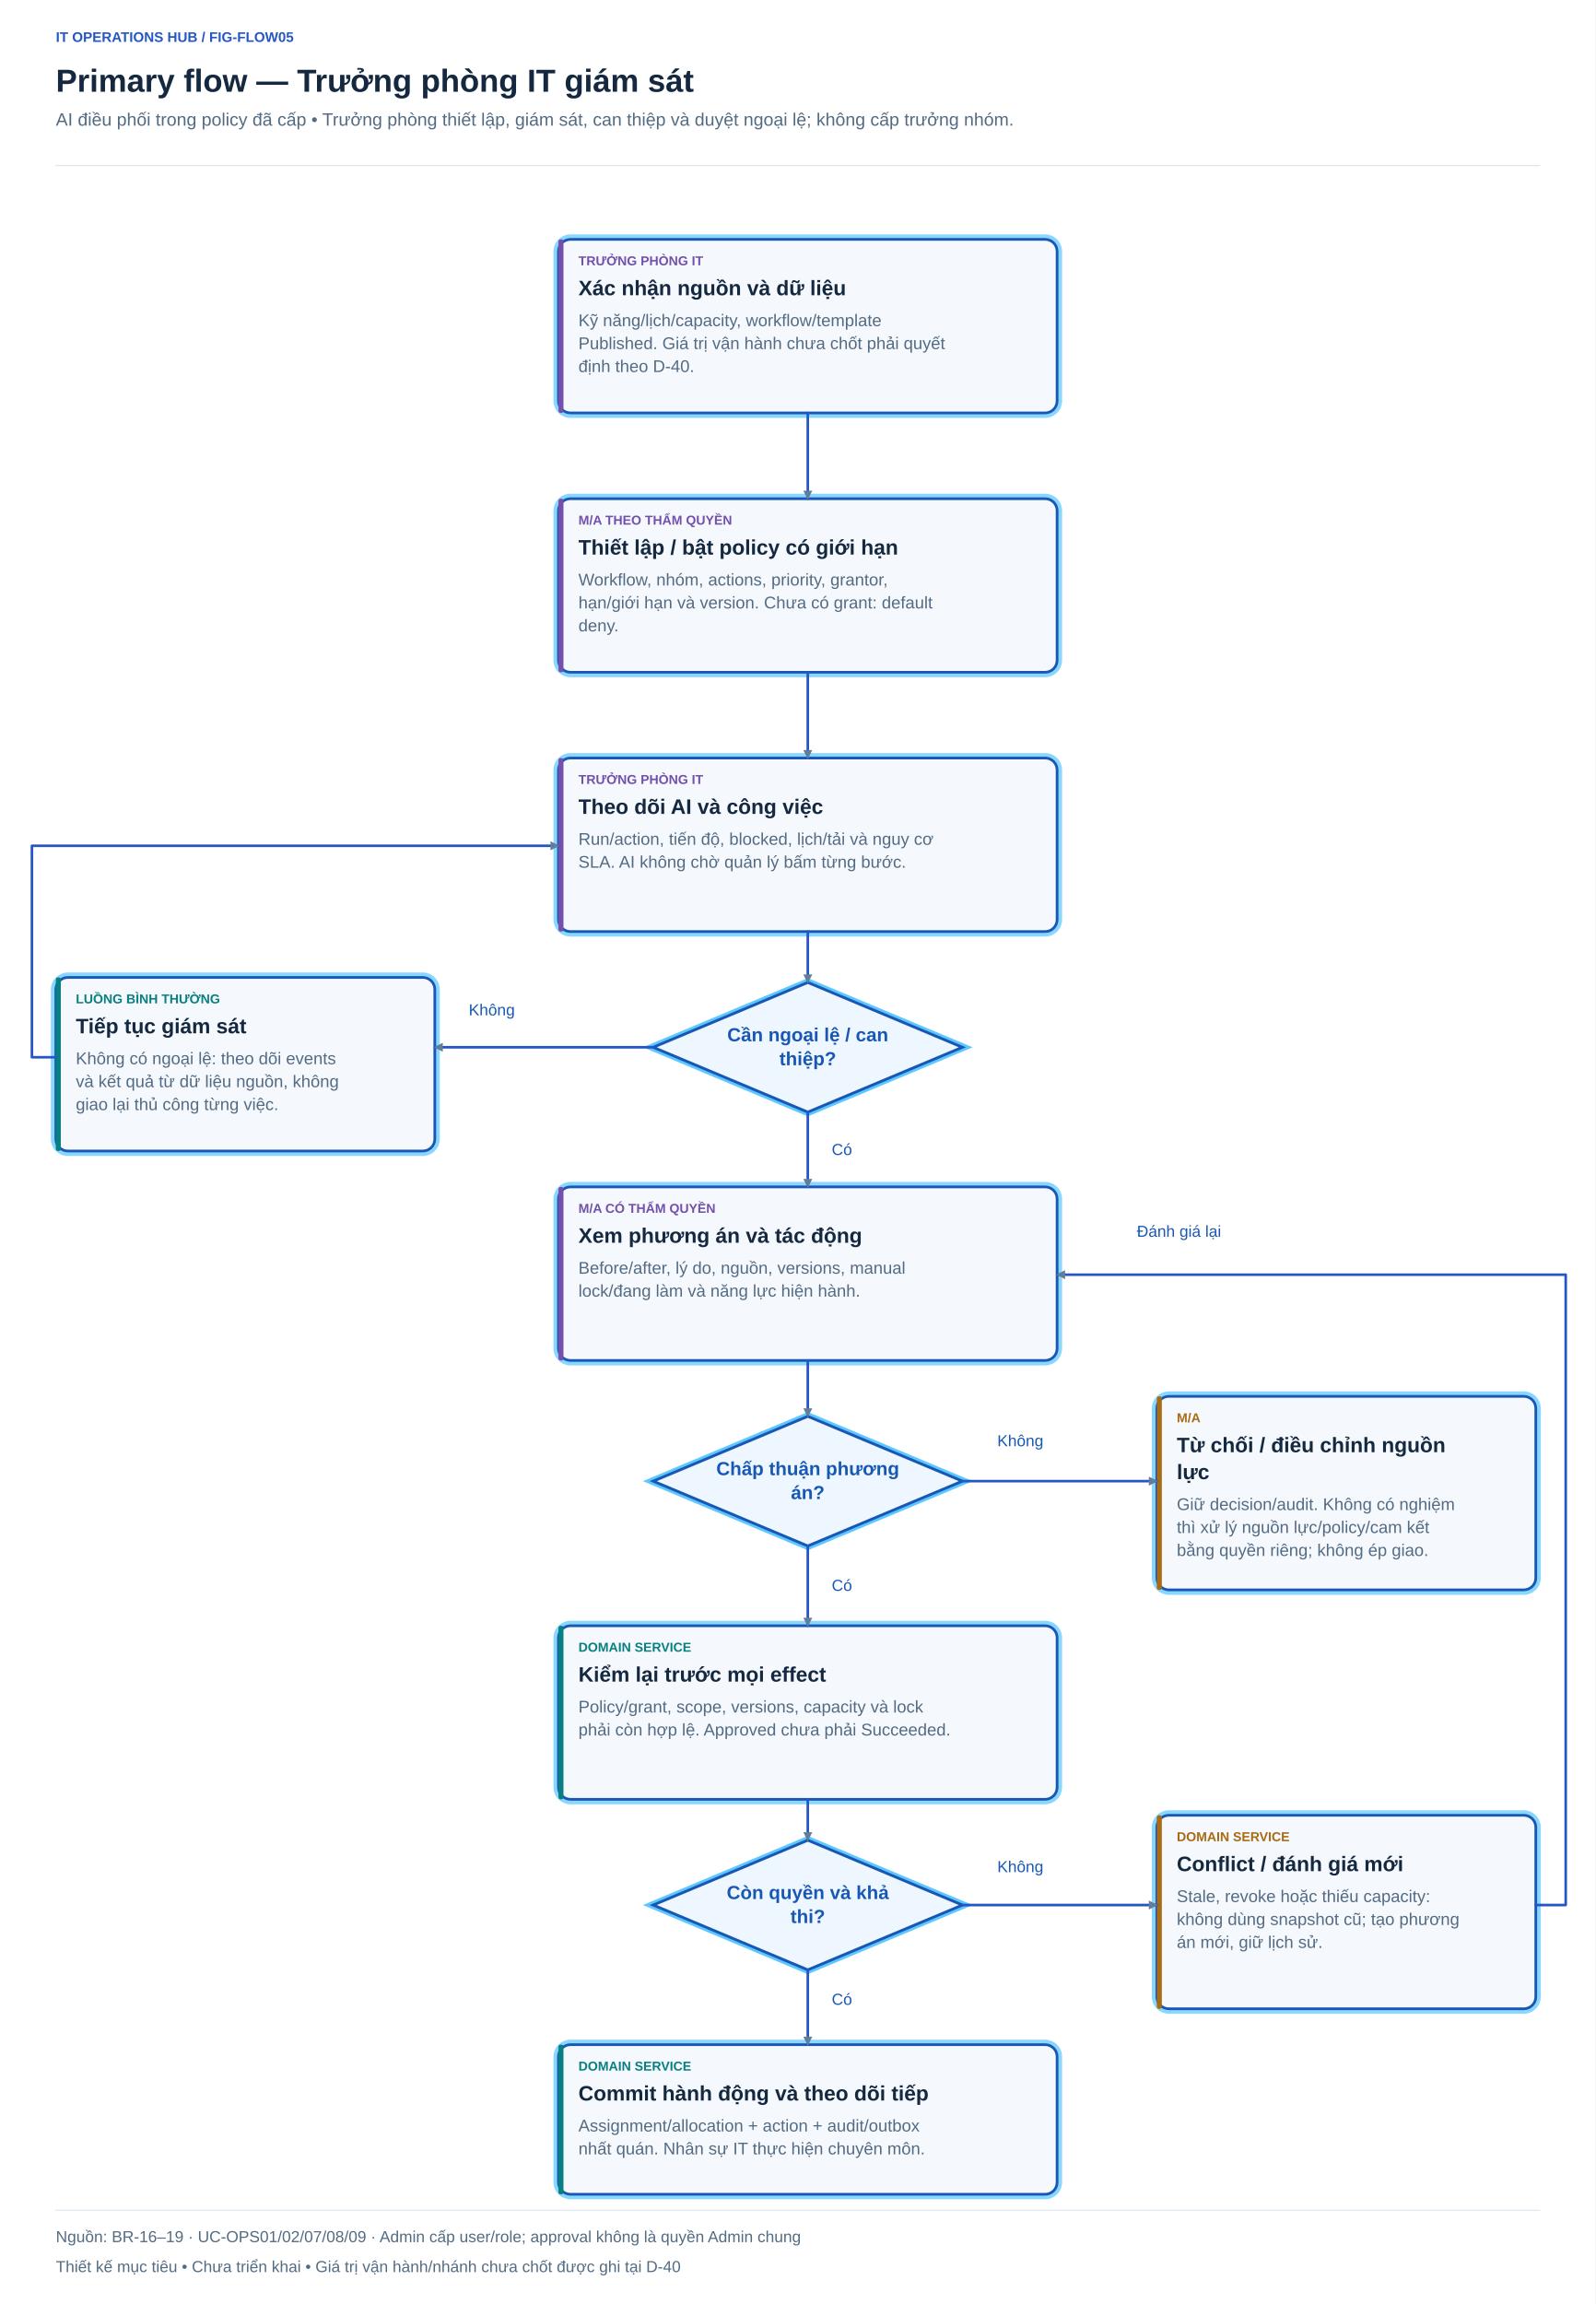
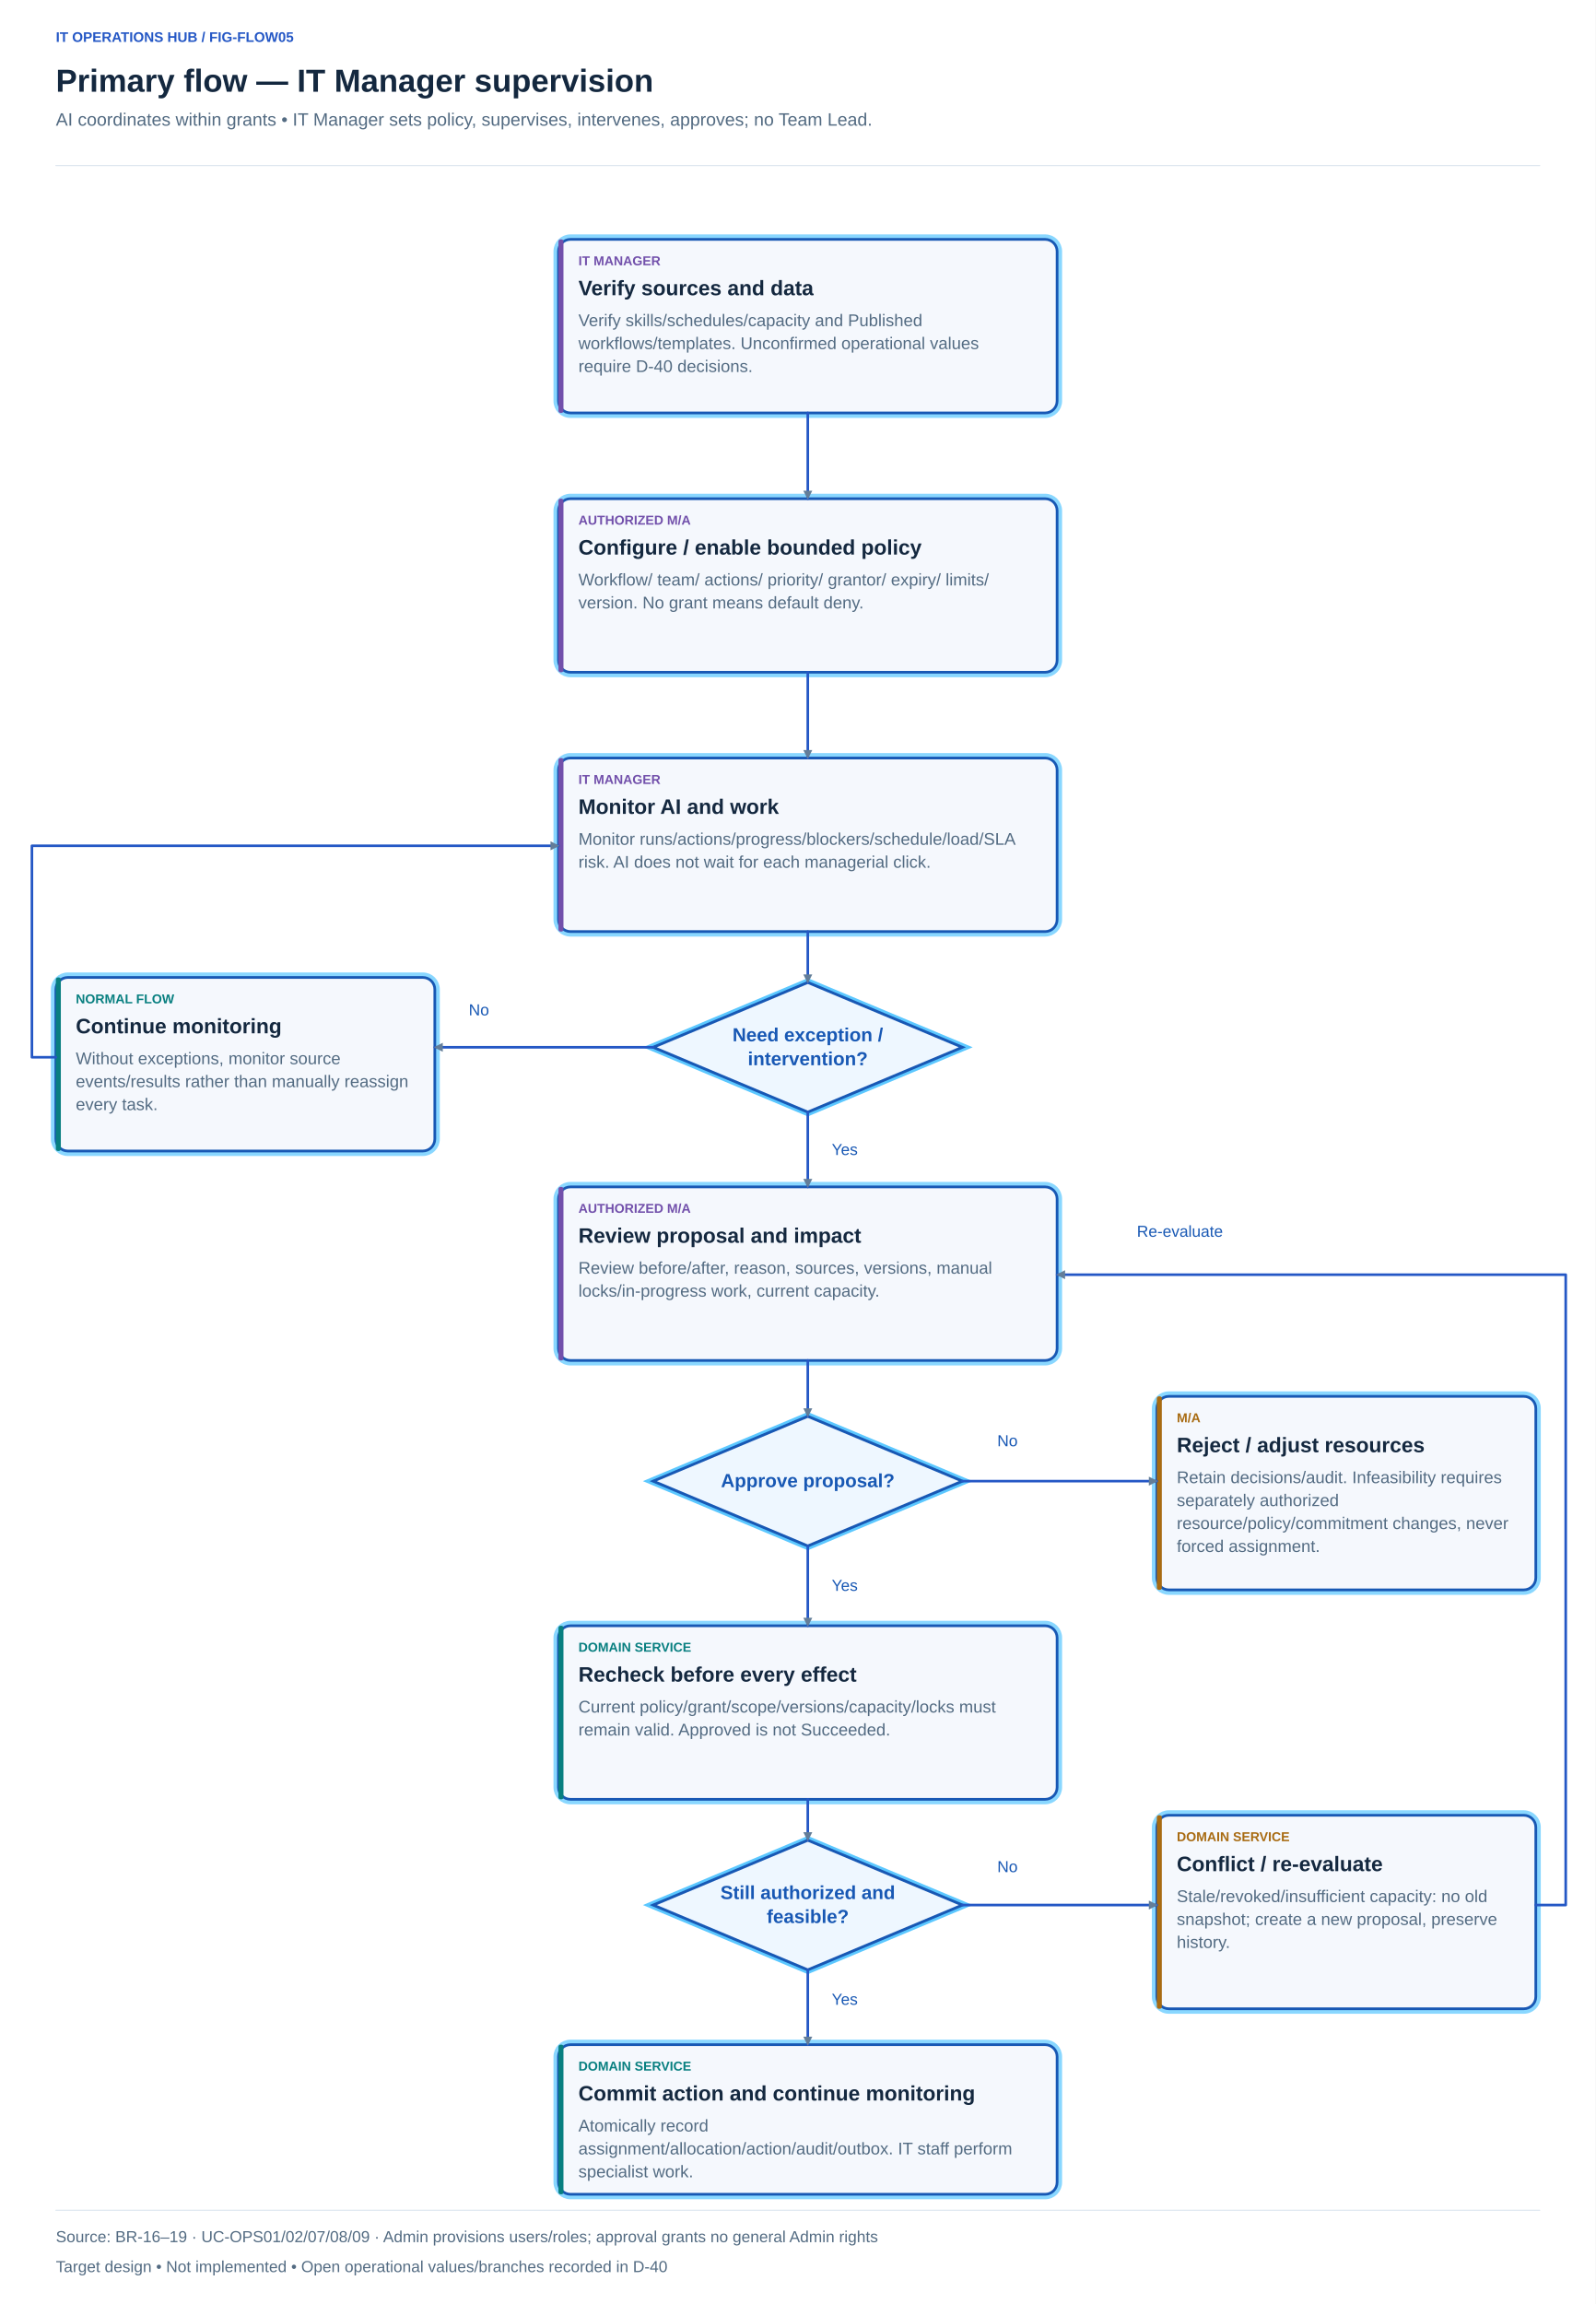
<svg xmlns="http://www.w3.org/2000/svg" width="1600" height="2310" viewBox="0 0 1600 2310" role="img" aria-labelledby="title desc" data-figure-id="FIG-FLOW05" data-source-sheet="0b5d75a4db9b49b8ab3f144d70" data-topic="015eb9629ce04dc2917f0ba76c">
  <g font-family="Segoe UI,Arial,sans-serif">
    <defs>
      <marker id="arr" markerWidth="9" markerHeight="9" refX="8" refY="4.5" orient="auto-start-reverse" markerUnits="userSpaceOnUse">
        <path d="M 0 0 L 9 4.5 L 0 9 Z" fill="#637D98" />
      </marker>
    </defs>
    <rect x="0" y="0" width="1600" height="2310" rx="0" fill="#FFFFFF" stroke="none" stroke-width="0" />
-     <text x="56" y="42" fill="#2457C5" font-size="14" font-weight="700" text-anchor="start" data-max-width="1488">IT OPERATIONS HUB  /  FIG-FLOW05</text>
-     <text x="56" y="92" fill="#14283F" font-size="32" font-weight="700" text-anchor="start" data-max-width="1488">Primary flow — Trưởng phòng IT giám sát</text>
-     <text x="56" y="126" fill="#536B82" font-size="18" font-weight="400" text-anchor="start" data-max-width="1488">AI điều phối trong policy đã cấp • Trưởng phòng thiết lập, giám sát, can thiệp và duyệt ngoại lệ; không cấp trưởng nhóm.</text>
+     <text x="56" y="42.0" fill="#2457C5" font-size="14" font-weight="700" text-anchor="start" data-max-width="1488">IT OPERATIONS HUB / FIG-FLOW05</text>
+     <text x="56" y="92.0" fill="#14283F" font-size="32" font-weight="700" text-anchor="start" data-max-width="1488">Primary flow — IT Manager supervision</text>
+     <text x="56" y="126.0" fill="#536B82" font-size="18" font-weight="400" text-anchor="start" data-max-width="1488">AI coordinates within grants • IT Manager sets policy, supervises, intervenes, approves; no Team Lead.</text>
    <path d="M 56 166 L 1544 166" fill="none" stroke="#D9E3ED" stroke-width="1" stroke-linecap="round" stroke-linejoin="round" />
    <g class="diagram-node" data-node="prepare" data-x="560" data-y="240" data-width="500" data-height="174" data-topic="9ab3aeb7f53056fa85224919d19f26e1">
      <rect x="558" y="238" width="504" height="178" rx="14" fill="none" stroke="#5CC8FF" stroke-width="6" opacity=".72" />
      <rect x="560" y="240" width="500" height="174" rx="12" fill="#F5F8FD" stroke="#1858B4" stroke-width="2.7" />
      <rect x="560" y="240" width="5" height="174" rx="2" fill="#7250AB" stroke="none" stroke-width="0" />
-       <text x="580" y="266" fill="#7250AB" font-size="13" font-weight="700" text-anchor="start" data-max-width="460">TRƯỞNG PHÒNG IT</text>
-       <text x="580" y="296" fill="#14283F" font-size="21" font-weight="600" text-anchor="start" data-max-width="460">Xác nhận nguồn và dữ liệu</text>
-       <text x="580" y="327" fill="#536B82" font-size="17" font-weight="400" text-anchor="start" data-max-width="460">Kỹ năng/lịch/capacity, workflow/template</text>
-       <text x="580" y="350" fill="#536B82" font-size="17" font-weight="400" text-anchor="start" data-max-width="460">Published. Giá trị vận hành chưa chốt phải quyết</text>
-       <text x="580" y="373" fill="#536B82" font-size="17" font-weight="400" text-anchor="start" data-max-width="460">định theo D-40.</text>
+       <text x="580" y="266.0" fill="#7250AB" font-size="13" font-weight="700" text-anchor="start" data-max-width="460">IT MANAGER</text>
+       <text x="580" y="296.0" fill="#14283F" font-size="21" font-weight="600" text-anchor="start" data-max-width="460">Verify sources and data</text>
+       <text x="580" y="327.0" fill="#536B82" font-size="17" font-weight="400" text-anchor="start" data-max-width="460">Verify skills/schedules/capacity and Published</text>
+       <text x="580" y="350.0" fill="#536B82" font-size="17" font-weight="400" text-anchor="start" data-max-width="460">workflows/templates. Unconfirmed operational values</text>
+       <text x="580" y="373.0" fill="#536B82" font-size="17" font-weight="400" text-anchor="start" data-max-width="460">require D-40 decisions.</text>
    </g>
    <g class="diagram-node" data-node="policy" data-x="560" data-y="500" data-width="500" data-height="174" data-topic="242d9d47bc0356e9a3537341a746281a">
      <rect x="558" y="498" width="504" height="178" rx="14" fill="none" stroke="#5CC8FF" stroke-width="6" opacity=".72" />
      <rect x="560" y="500" width="500" height="174" rx="12" fill="#F5F8FD" stroke="#1858B4" stroke-width="2.7" />
      <rect x="560" y="500" width="5" height="174" rx="2" fill="#7250AB" stroke="none" stroke-width="0" />
-       <text x="580" y="526" fill="#7250AB" font-size="13" font-weight="700" text-anchor="start" data-max-width="460">M/A THEO THẨM QUYỀN</text>
-       <text x="580" y="556" fill="#14283F" font-size="21" font-weight="600" text-anchor="start" data-max-width="460">Thiết lập / bật policy có giới hạn</text>
-       <text x="580" y="587" fill="#536B82" font-size="17" font-weight="400" text-anchor="start" data-max-width="460">Workflow, nhóm, actions, priority, grantor,</text>
-       <text x="580" y="610" fill="#536B82" font-size="17" font-weight="400" text-anchor="start" data-max-width="460">hạn/giới hạn và version. Chưa có grant: default</text>
-       <text x="580" y="633" fill="#536B82" font-size="17" font-weight="400" text-anchor="start" data-max-width="460">deny.</text>
+       <text x="580" y="526.0" fill="#7250AB" font-size="13" font-weight="700" text-anchor="start" data-max-width="460">AUTHORIZED M/A</text>
+       <text x="580" y="556.0" fill="#14283F" font-size="21" font-weight="600" text-anchor="start" data-max-width="460">Configure / enable bounded policy</text>
+       <text x="580" y="587.0" fill="#536B82" font-size="17" font-weight="400" text-anchor="start" data-max-width="460">Workflow/ team/ actions/ priority/ grantor/ expiry/ limits/</text>
+       <text x="580" y="610.0" fill="#536B82" font-size="17" font-weight="400" text-anchor="start" data-max-width="460">version. No grant means default deny.</text>
    </g>
    <g class="diagram-node" data-node="watch" data-x="560" data-y="760" data-width="500" data-height="174" data-topic="f73f9ee95764545b9cfec919b1a1eadd">
      <rect x="558" y="758" width="504" height="178" rx="14" fill="none" stroke="#5CC8FF" stroke-width="6" opacity=".72" />
      <rect x="560" y="760" width="500" height="174" rx="12" fill="#F5F8FD" stroke="#1858B4" stroke-width="2.7" />
      <rect x="560" y="760" width="5" height="174" rx="2" fill="#7250AB" stroke="none" stroke-width="0" />
-       <text x="580" y="786" fill="#7250AB" font-size="13" font-weight="700" text-anchor="start" data-max-width="460">TRƯỞNG PHÒNG IT</text>
-       <text x="580" y="816" fill="#14283F" font-size="21" font-weight="600" text-anchor="start" data-max-width="460">Theo dõi AI và công việc</text>
-       <text x="580" y="847" fill="#536B82" font-size="17" font-weight="400" text-anchor="start" data-max-width="460">Run/action, tiến độ, blocked, lịch/tải và nguy cơ</text>
-       <text x="580" y="870" fill="#536B82" font-size="17" font-weight="400" text-anchor="start" data-max-width="460">SLA. AI không chờ quản lý bấm từng bước.</text>
+       <text x="580" y="786.0" fill="#7250AB" font-size="13" font-weight="700" text-anchor="start" data-max-width="460">IT MANAGER</text>
+       <text x="580" y="816.0" fill="#14283F" font-size="21" font-weight="600" text-anchor="start" data-max-width="460">Monitor AI and work</text>
+       <text x="580" y="847.0" fill="#536B82" font-size="17" font-weight="400" text-anchor="start" data-max-width="460">Monitor runs/actions/progress/blockers/schedule/load/SLA</text>
+       <text x="580" y="870.0" fill="#536B82" font-size="17" font-weight="400" text-anchor="start" data-max-width="460">risk. AI does not wait for each managerial click.</text>
    </g>
    <g class="diagram-decision" data-node="exception" data-topic="9d8438262b8d5be38af0b4110132f4dd">
      <polygon points="810,985.0 965.0,1050 810,1115.0 655.0,1050" fill="white" stroke="#5CC8FF" stroke-width="8" />
      <polygon points="810,985.0 965.0,1050 810,1115.0 655.0,1050" fill="#EEF7FF" stroke="#1858B4" stroke-width="2.8" />
-       <text x="810" y="1044" fill="#1858B4" font-size="19" font-weight="700" text-anchor="middle" data-max-width="217.0">Cần ngoại lệ / can</text>
-       <text x="810" y="1068" fill="#1858B4" font-size="19" font-weight="700" text-anchor="middle" data-max-width="217.0">thiệp?</text>
+       <text x="810" y="1044.0" fill="#1858B4" font-size="19" font-weight="700" text-anchor="middle" data-max-width="217.0">Need exception /</text>
+       <text x="810" y="1068.0" fill="#1858B4" font-size="19" font-weight="700" text-anchor="middle" data-max-width="217.0">intervention?</text>
    </g>
    <g class="diagram-node" data-node="continue" data-x="56" data-y="980" data-width="380" data-height="174" data-topic="651e312bbe485bdd813d947a0dd19575">
      <rect x="54" y="978" width="384" height="178" rx="14" fill="none" stroke="#5CC8FF" stroke-width="6" opacity=".72" />
      <rect x="56" y="980" width="380" height="174" rx="12" fill="#F5F8FD" stroke="#1858B4" stroke-width="2.7" />
      <rect x="56" y="980" width="5" height="174" rx="2" fill="#087F80" stroke="none" stroke-width="0" />
-       <text x="76" y="1006" fill="#087F80" font-size="13" font-weight="700" text-anchor="start" data-max-width="340">LUỒNG BÌNH THƯỜNG</text>
-       <text x="76" y="1036" fill="#14283F" font-size="21" font-weight="600" text-anchor="start" data-max-width="340">Tiếp tục giám sát</text>
-       <text x="76" y="1067" fill="#536B82" font-size="17" font-weight="400" text-anchor="start" data-max-width="340">Không có ngoại lệ: theo dõi events</text>
-       <text x="76" y="1090" fill="#536B82" font-size="17" font-weight="400" text-anchor="start" data-max-width="340">và kết quả từ dữ liệu nguồn, không</text>
-       <text x="76" y="1113" fill="#536B82" font-size="17" font-weight="400" text-anchor="start" data-max-width="340">giao lại thủ công từng việc.</text>
+       <text x="76" y="1006.0" fill="#087F80" font-size="13" font-weight="700" text-anchor="start" data-max-width="340">NORMAL FLOW</text>
+       <text x="76" y="1036.0" fill="#14283F" font-size="21" font-weight="600" text-anchor="start" data-max-width="340">Continue monitoring</text>
+       <text x="76" y="1067.0" fill="#536B82" font-size="17" font-weight="400" text-anchor="start" data-max-width="340">Without exceptions, monitor source</text>
+       <text x="76" y="1090.0" fill="#536B82" font-size="17" font-weight="400" text-anchor="start" data-max-width="340">events/results rather than manually reassign</text>
+       <text x="76" y="1113.0" fill="#536B82" font-size="17" font-weight="400" text-anchor="start" data-max-width="340">every task.</text>
    </g>
    <g class="diagram-node" data-node="review" data-x="560" data-y="1190" data-width="500" data-height="174" data-topic="4489e972f6cd558b8f842c5bced84c4c">
      <rect x="558" y="1188" width="504" height="178" rx="14" fill="none" stroke="#5CC8FF" stroke-width="6" opacity=".72" />
      <rect x="560" y="1190" width="500" height="174" rx="12" fill="#F5F8FD" stroke="#1858B4" stroke-width="2.7" />
      <rect x="560" y="1190" width="5" height="174" rx="2" fill="#7250AB" stroke="none" stroke-width="0" />
-       <text x="580" y="1216" fill="#7250AB" font-size="13" font-weight="700" text-anchor="start" data-max-width="460">M/A CÓ THẨM QUYỀN</text>
-       <text x="580" y="1246" fill="#14283F" font-size="21" font-weight="600" text-anchor="start" data-max-width="460">Xem phương án và tác động</text>
-       <text x="580" y="1277" fill="#536B82" font-size="17" font-weight="400" text-anchor="start" data-max-width="460">Before/after, lý do, nguồn, versions, manual</text>
-       <text x="580" y="1300" fill="#536B82" font-size="17" font-weight="400" text-anchor="start" data-max-width="460">lock/đang làm và năng lực hiện hành.</text>
+       <text x="580" y="1216.0" fill="#7250AB" font-size="13" font-weight="700" text-anchor="start" data-max-width="460">AUTHORIZED M/A</text>
+       <text x="580" y="1246.0" fill="#14283F" font-size="21" font-weight="600" text-anchor="start" data-max-width="460">Review proposal and impact</text>
+       <text x="580" y="1277.0" fill="#536B82" font-size="17" font-weight="400" text-anchor="start" data-max-width="460">Review before/after, reason, sources, versions, manual</text>
+       <text x="580" y="1300.0" fill="#536B82" font-size="17" font-weight="400" text-anchor="start" data-max-width="460">locks/in-progress work, current capacity.</text>
    </g>
    <g class="diagram-decision" data-node="decision" data-topic="1a8300003c5b510d91ffd30c3ee8ef03">
      <polygon points="810,1420.0 965.0,1485 810,1550.0 655.0,1485" fill="white" stroke="#5CC8FF" stroke-width="8" />
      <polygon points="810,1420.0 965.0,1485 810,1550.0 655.0,1485" fill="#EEF7FF" stroke="#1858B4" stroke-width="2.8" />
-       <text x="810" y="1479" fill="#1858B4" font-size="19" font-weight="700" text-anchor="middle" data-max-width="217.0">Chấp thuận phương</text>
-       <text x="810" y="1503" fill="#1858B4" font-size="19" font-weight="700" text-anchor="middle" data-max-width="217.0">án?</text>
+       <text x="810" y="1491.0" fill="#1858B4" font-size="19" font-weight="700" text-anchor="middle" data-max-width="217.0">Approve proposal?</text>
    </g>
    <g class="diagram-node" data-node="reject" data-x="1160" data-y="1400" data-width="380" data-height="194" data-topic="afeb70b7ada15662ab9fb83c94f3800a">
      <rect x="1158" y="1398" width="384" height="198" rx="14" fill="none" stroke="#5CC8FF" stroke-width="6" opacity=".72" />
      <rect x="1160" y="1400" width="380" height="194" rx="12" fill="#F5F8FD" stroke="#1858B4" stroke-width="2.7" />
      <rect x="1160" y="1400" width="5" height="194" rx="2" fill="#A86B12" stroke="none" stroke-width="0" />
-       <text x="1180" y="1426" fill="#A86B12" font-size="13" font-weight="700" text-anchor="start" data-max-width="340">M/A</text>
-       <text x="1180" y="1456" fill="#14283F" font-size="21" font-weight="600" text-anchor="start" data-max-width="340">Từ chối / điều chỉnh nguồn</text>
-       <text x="1180" y="1483" fill="#14283F" font-size="21" font-weight="600" text-anchor="start" data-max-width="340">lực</text>
-       <text x="1180" y="1514" fill="#536B82" font-size="17" font-weight="400" text-anchor="start" data-max-width="340">Giữ decision/audit. Không có nghiệm</text>
-       <text x="1180" y="1537" fill="#536B82" font-size="17" font-weight="400" text-anchor="start" data-max-width="340">thì xử lý nguồn lực/policy/cam kết</text>
-       <text x="1180" y="1560" fill="#536B82" font-size="17" font-weight="400" text-anchor="start" data-max-width="340">bằng quyền riêng; không ép giao.</text>
+       <text x="1180" y="1426.0" fill="#A86B12" font-size="13" font-weight="700" text-anchor="start" data-max-width="340">M/A</text>
+       <text x="1180" y="1456.0" fill="#14283F" font-size="21" font-weight="600" text-anchor="start" data-max-width="340">Reject / adjust resources</text>
+       <text x="1180" y="1487.0" fill="#536B82" font-size="17" font-weight="400" text-anchor="start" data-max-width="340">Retain decisions/audit. Infeasibility requires</text>
+       <text x="1180" y="1510.0" fill="#536B82" font-size="17" font-weight="400" text-anchor="start" data-max-width="340">separately authorized</text>
+       <text x="1180" y="1533.0" fill="#536B82" font-size="17" font-weight="400" text-anchor="start" data-max-width="340">resource/policy/commitment changes, never</text>
+       <text x="1180" y="1556.0" fill="#536B82" font-size="17" font-weight="400" text-anchor="start" data-max-width="340">forced assignment.</text>
    </g>
    <g class="diagram-node" data-node="recheck" data-x="560" data-y="1630" data-width="500" data-height="174" data-topic="1545fc4bc61c595e8a6e9bf43b058dfd">
      <rect x="558" y="1628" width="504" height="178" rx="14" fill="none" stroke="#5CC8FF" stroke-width="6" opacity=".72" />
      <rect x="560" y="1630" width="500" height="174" rx="12" fill="#F5F8FD" stroke="#1858B4" stroke-width="2.7" />
      <rect x="560" y="1630" width="5" height="174" rx="2" fill="#087F80" stroke="none" stroke-width="0" />
-       <text x="580" y="1656" fill="#087F80" font-size="13" font-weight="700" text-anchor="start" data-max-width="460">DOMAIN SERVICE</text>
-       <text x="580" y="1686" fill="#14283F" font-size="21" font-weight="600" text-anchor="start" data-max-width="460">Kiểm lại trước mọi effect</text>
-       <text x="580" y="1717" fill="#536B82" font-size="17" font-weight="400" text-anchor="start" data-max-width="460">Policy/grant, scope, versions, capacity và lock</text>
-       <text x="580" y="1740" fill="#536B82" font-size="17" font-weight="400" text-anchor="start" data-max-width="460">phải còn hợp lệ. Approved chưa phải Succeeded.</text>
+       <text x="580" y="1656.0" fill="#087F80" font-size="13" font-weight="700" text-anchor="start" data-max-width="460">DOMAIN SERVICE</text>
+       <text x="580" y="1686.0" fill="#14283F" font-size="21" font-weight="600" text-anchor="start" data-max-width="460">Recheck before every effect</text>
+       <text x="580" y="1717.0" fill="#536B82" font-size="17" font-weight="400" text-anchor="start" data-max-width="460">Current policy/grant/scope/versions/capacity/locks must</text>
+       <text x="580" y="1740.0" fill="#536B82" font-size="17" font-weight="400" text-anchor="start" data-max-width="460">remain valid. Approved is not Succeeded.</text>
    </g>
    <g class="diagram-decision" data-node="valid" data-topic="8440c185002e5d60895562e3095ae449">
      <polygon points="810,1845.0 965.0,1910 810,1975.0 655.0,1910" fill="white" stroke="#5CC8FF" stroke-width="8" />
      <polygon points="810,1845.0 965.0,1910 810,1975.0 655.0,1910" fill="#EEF7FF" stroke="#1858B4" stroke-width="2.8" />
-       <text x="810" y="1904" fill="#1858B4" font-size="19" font-weight="700" text-anchor="middle" data-max-width="217.0">Còn quyền và khả</text>
-       <text x="810" y="1928" fill="#1858B4" font-size="19" font-weight="700" text-anchor="middle" data-max-width="217.0">thi?</text>
+       <text x="810" y="1904.0" fill="#1858B4" font-size="19" font-weight="700" text-anchor="middle" data-max-width="217.0">Still authorized and</text>
+       <text x="810" y="1928.0" fill="#1858B4" font-size="19" font-weight="700" text-anchor="middle" data-max-width="217.0">feasible?</text>
    </g>
    <g class="diagram-node" data-node="conflict" data-x="1160" data-y="1820" data-width="380" data-height="194" data-topic="88d5ee30cbb15d13aafc409ad3e8c38f">
      <rect x="1158" y="1818" width="384" height="198" rx="14" fill="none" stroke="#5CC8FF" stroke-width="6" opacity=".72" />
      <rect x="1160" y="1820" width="380" height="194" rx="12" fill="#F5F8FD" stroke="#1858B4" stroke-width="2.7" />
      <rect x="1160" y="1820" width="5" height="194" rx="2" fill="#A86B12" stroke="none" stroke-width="0" />
-       <text x="1180" y="1846" fill="#A86B12" font-size="13" font-weight="700" text-anchor="start" data-max-width="340">DOMAIN SERVICE</text>
-       <text x="1180" y="1876" fill="#14283F" font-size="21" font-weight="600" text-anchor="start" data-max-width="340">Conflict / đánh giá mới</text>
-       <text x="1180" y="1907" fill="#536B82" font-size="17" font-weight="400" text-anchor="start" data-max-width="340">Stale, revoke hoặc thiếu capacity:</text>
-       <text x="1180" y="1930" fill="#536B82" font-size="17" font-weight="400" text-anchor="start" data-max-width="340">không dùng snapshot cũ; tạo phương</text>
-       <text x="1180" y="1953" fill="#536B82" font-size="17" font-weight="400" text-anchor="start" data-max-width="340">án mới, giữ lịch sử.</text>
+       <text x="1180" y="1846.0" fill="#A86B12" font-size="13" font-weight="700" text-anchor="start" data-max-width="340">DOMAIN SERVICE</text>
+       <text x="1180" y="1876.0" fill="#14283F" font-size="21" font-weight="600" text-anchor="start" data-max-width="340">Conflict / re-evaluate</text>
+       <text x="1180" y="1907.0" fill="#536B82" font-size="17" font-weight="400" text-anchor="start" data-max-width="340">Stale/revoked/insufficient capacity: no old</text>
+       <text x="1180" y="1930.0" fill="#536B82" font-size="17" font-weight="400" text-anchor="start" data-max-width="340">snapshot; create a new proposal, preserve</text>
+       <text x="1180" y="1953.0" fill="#536B82" font-size="17" font-weight="400" text-anchor="start" data-max-width="340">history.</text>
    </g>
    <g class="diagram-node" data-node="commit" data-x="560" data-y="2050" data-width="500" data-height="150" data-topic="91c985219c6450cfb4c1bf5be83612a9">
      <rect x="558" y="2048" width="504" height="154" rx="14" fill="none" stroke="#5CC8FF" stroke-width="6" opacity=".72" />
      <rect x="560" y="2050" width="500" height="150" rx="12" fill="#F5F8FD" stroke="#1858B4" stroke-width="2.7" />
      <rect x="560" y="2050" width="5" height="150" rx="2" fill="#087F80" stroke="none" stroke-width="0" />
-       <text x="580" y="2076" fill="#087F80" font-size="13" font-weight="700" text-anchor="start" data-max-width="460">DOMAIN SERVICE</text>
-       <text x="580" y="2106" fill="#14283F" font-size="21" font-weight="600" text-anchor="start" data-max-width="460">Commit hành động và theo dõi tiếp</text>
-       <text x="580" y="2137" fill="#536B82" font-size="17" font-weight="400" text-anchor="start" data-max-width="460">Assignment/allocation + action + audit/outbox</text>
-       <text x="580" y="2160" fill="#536B82" font-size="17" font-weight="400" text-anchor="start" data-max-width="460">nhất quán. Nhân sự IT thực hiện chuyên môn.</text>
+       <text x="580" y="2076.0" fill="#087F80" font-size="13" font-weight="700" text-anchor="start" data-max-width="460">DOMAIN SERVICE</text>
+       <text x="580" y="2106.0" fill="#14283F" font-size="21" font-weight="600" text-anchor="start" data-max-width="460">Commit action and continue monitoring</text>
+       <text x="580" y="2137.0" fill="#536B82" font-size="17" font-weight="400" text-anchor="start" data-max-width="460">Atomically record</text>
+       <text x="580" y="2160.0" fill="#536B82" font-size="17" font-weight="400" text-anchor="start" data-max-width="460">assignment/allocation/action/audit/outbox. IT staff perform</text>
+       <text x="580" y="2183.0" fill="#536B82" font-size="17" font-weight="400" text-anchor="start" data-max-width="460">specialist work.</text>
    </g>
    <path d="M 810 414 L 810 500" fill="none" stroke="#2457C5" stroke-width="2.6" stroke-linecap="round" stroke-linejoin="round" marker-end="url(#arr)" data-from="9ab3aeb7f53056fa85224919d19f26e1" data-to="242d9d47bc0356e9a3537341a746281a" />
    <path d="M 810 674 L 810 760" fill="none" stroke="#2457C5" stroke-width="2.6" stroke-linecap="round" stroke-linejoin="round" marker-end="url(#arr)" data-from="242d9d47bc0356e9a3537341a746281a" data-to="f73f9ee95764545b9cfec919b1a1eadd" />
    <path d="M 810 934 L 810 985" fill="none" stroke="#2457C5" stroke-width="2.6" stroke-linecap="round" stroke-linejoin="round" marker-end="url(#arr)" data-from="f73f9ee95764545b9cfec919b1a1eadd" data-to="9d8438262b8d5be38af0b4110132f4dd" />
    <path d="M 655 1050 L 436 1050" fill="none" stroke="#2457C5" stroke-width="2.6" stroke-linecap="round" stroke-linejoin="round" marker-end="url(#arr)" data-from="9d8438262b8d5be38af0b4110132f4dd" data-to="651e312bbe485bdd813d947a0dd19575" />
    <rect x="463" y="1000" width="66.5" height="32" rx="4" fill="white" stroke="none" stroke-width="0" />
-     <text x="470" y="1018" fill="#1858B4" font-size="16" font-weight="400" text-anchor="start" data-max-width="52.5">Không</text>
+     <text x="470" y="1018.0" fill="#1858B4" font-size="16" font-weight="400" text-anchor="start" data-max-width="52.5">No</text>
    <path d="M 56 1060 L 32 1060 L 32 848 L 560 848" fill="none" stroke="#2457C5" stroke-width="2.6" stroke-linecap="round" stroke-linejoin="round" marker-end="url(#arr)" data-from="651e312bbe485bdd813d947a0dd19575" data-to="f73f9ee95764545b9cfec919b1a1eadd" />
    <path d="M 810 1115 L 810 1190" fill="none" stroke="#2457C5" stroke-width="2.6" stroke-linecap="round" stroke-linejoin="round" marker-end="url(#arr)" data-from="9d8438262b8d5be38af0b4110132f4dd" data-to="4489e972f6cd558b8f842c5bced84c4c" />
    <rect x="827" y="1140" width="64" height="32" rx="4" fill="white" stroke="none" stroke-width="0" />
-     <text x="834" y="1158" fill="#1858B4" font-size="16" font-weight="400" text-anchor="start" data-max-width="50">Có</text>
+     <text x="834" y="1158.0" fill="#1858B4" font-size="16" font-weight="400" text-anchor="start" data-max-width="50">Yes</text>
    <path d="M 810 1364 L 810 1420" fill="none" stroke="#2457C5" stroke-width="2.6" stroke-linecap="round" stroke-linejoin="round" marker-end="url(#arr)" data-from="4489e972f6cd558b8f842c5bced84c4c" data-to="1a8300003c5b510d91ffd30c3ee8ef03" />
    <path d="M 965 1485 L 1160 1485" fill="none" stroke="#2457C5" stroke-width="2.6" stroke-linecap="round" stroke-linejoin="round" marker-end="url(#arr)" data-from="1a8300003c5b510d91ffd30c3ee8ef03" data-to="afeb70b7ada15662ab9fb83c94f3800a" />
    <rect x="993" y="1432" width="66.5" height="32" rx="4" fill="white" stroke="none" stroke-width="0" />
-     <text x="1000" y="1450" fill="#1858B4" font-size="16" font-weight="400" text-anchor="start" data-max-width="52.5">Không</text>
+     <text x="1000" y="1450.0" fill="#1858B4" font-size="16" font-weight="400" text-anchor="start" data-max-width="52.5">No</text>
    <path d="M 810 1550 L 810 1630" fill="none" stroke="#2457C5" stroke-width="2.6" stroke-linecap="round" stroke-linejoin="round" marker-end="url(#arr)" data-from="1a8300003c5b510d91ffd30c3ee8ef03" data-to="1545fc4bc61c595e8a6e9bf43b058dfd" />
    <rect x="827" y="1577" width="64" height="32" rx="4" fill="white" stroke="none" stroke-width="0" />
-     <text x="834" y="1595" fill="#1858B4" font-size="16" font-weight="400" text-anchor="start" data-max-width="50">Có</text>
+     <text x="834" y="1595.0" fill="#1858B4" font-size="16" font-weight="400" text-anchor="start" data-max-width="50">Yes</text>
    <path d="M 810 1804 L 810 1845" fill="none" stroke="#2457C5" stroke-width="2.6" stroke-linecap="round" stroke-linejoin="round" marker-end="url(#arr)" data-from="1545fc4bc61c595e8a6e9bf43b058dfd" data-to="8440c185002e5d60895562e3095ae449" />
    <path d="M 965 1910 L 1160 1910" fill="none" stroke="#2457C5" stroke-width="2.6" stroke-linecap="round" stroke-linejoin="round" marker-end="url(#arr)" data-from="8440c185002e5d60895562e3095ae449" data-to="88d5ee30cbb15d13aafc409ad3e8c38f" />
    <rect x="993" y="1859" width="66.5" height="32" rx="4" fill="white" stroke="none" stroke-width="0" />
-     <text x="1000" y="1877" fill="#1858B4" font-size="16" font-weight="400" text-anchor="start" data-max-width="52.5">Không</text>
+     <text x="1000" y="1877.0" fill="#1858B4" font-size="16" font-weight="400" text-anchor="start" data-max-width="52.5">No</text>
    <path d="M 1540 1910 L 1570 1910 L 1570 1278 L 1060 1278" fill="none" stroke="#2457C5" stroke-width="2.6" stroke-linecap="round" stroke-linejoin="round" marker-end="url(#arr)" data-from="88d5ee30cbb15d13aafc409ad3e8c38f" data-to="4489e972f6cd558b8f842c5bced84c4c" />
    <rect x="1133" y="1222" width="140.0" height="32" rx="4" fill="white" stroke="none" stroke-width="0" />
-     <text x="1140" y="1240" fill="#1858B4" font-size="16" font-weight="400" text-anchor="start" data-max-width="126.0">Đánh giá lại</text>
+     <text x="1140" y="1240.0" fill="#1858B4" font-size="16" font-weight="400" text-anchor="start" data-max-width="126.0">Re-evaluate</text>
    <path d="M 810 1975 L 810 2050" fill="none" stroke="#2457C5" stroke-width="2.6" stroke-linecap="round" stroke-linejoin="round" marker-end="url(#arr)" data-from="8440c185002e5d60895562e3095ae449" data-to="91c985219c6450cfb4c1bf5be83612a9" />
    <rect x="827" y="1992" width="64" height="32" rx="4" fill="white" stroke="none" stroke-width="0" />
-     <text x="834" y="2010" fill="#1858B4" font-size="16" font-weight="400" text-anchor="start" data-max-width="50">Có</text>
+     <text x="834" y="2010.0" fill="#1858B4" font-size="16" font-weight="400" text-anchor="start" data-max-width="50">Yes</text>
    <path d="M 56 2216 L 1544 2216" fill="none" stroke="#D9E3ED" stroke-width="1" stroke-linecap="round" stroke-linejoin="round" />
-     <text x="56" y="2248" fill="#536B82" font-size="16" font-weight="400" text-anchor="start" data-max-width="1488">Nguồn: BR-16–19 · UC-OPS01/02/07/08/09 · Admin cấp user/role; approval không là quyền Admin chung</text>
-     <text x="56" y="2278" fill="#536B82" font-size="16" font-weight="400" text-anchor="start" data-max-width="1488">Thiết kế mục tiêu • Chưa triển khai • Giá trị vận hành/nhánh chưa chốt được ghi tại D-40</text>
+     <text x="56" y="2248.0" fill="#536B82" font-size="16" font-weight="400" text-anchor="start" data-max-width="1488">Source: BR-16–19 · UC-OPS01/02/07/08/09 · Admin provisions users/roles; approval grants no general Admin rights</text>
+     <text x="56" y="2278.0" fill="#536B82" font-size="16" font-weight="400" text-anchor="start" data-max-width="1488">Target design • Not implemented • Open operational values/branches recorded in D-40</text>
  </g>
</svg>
